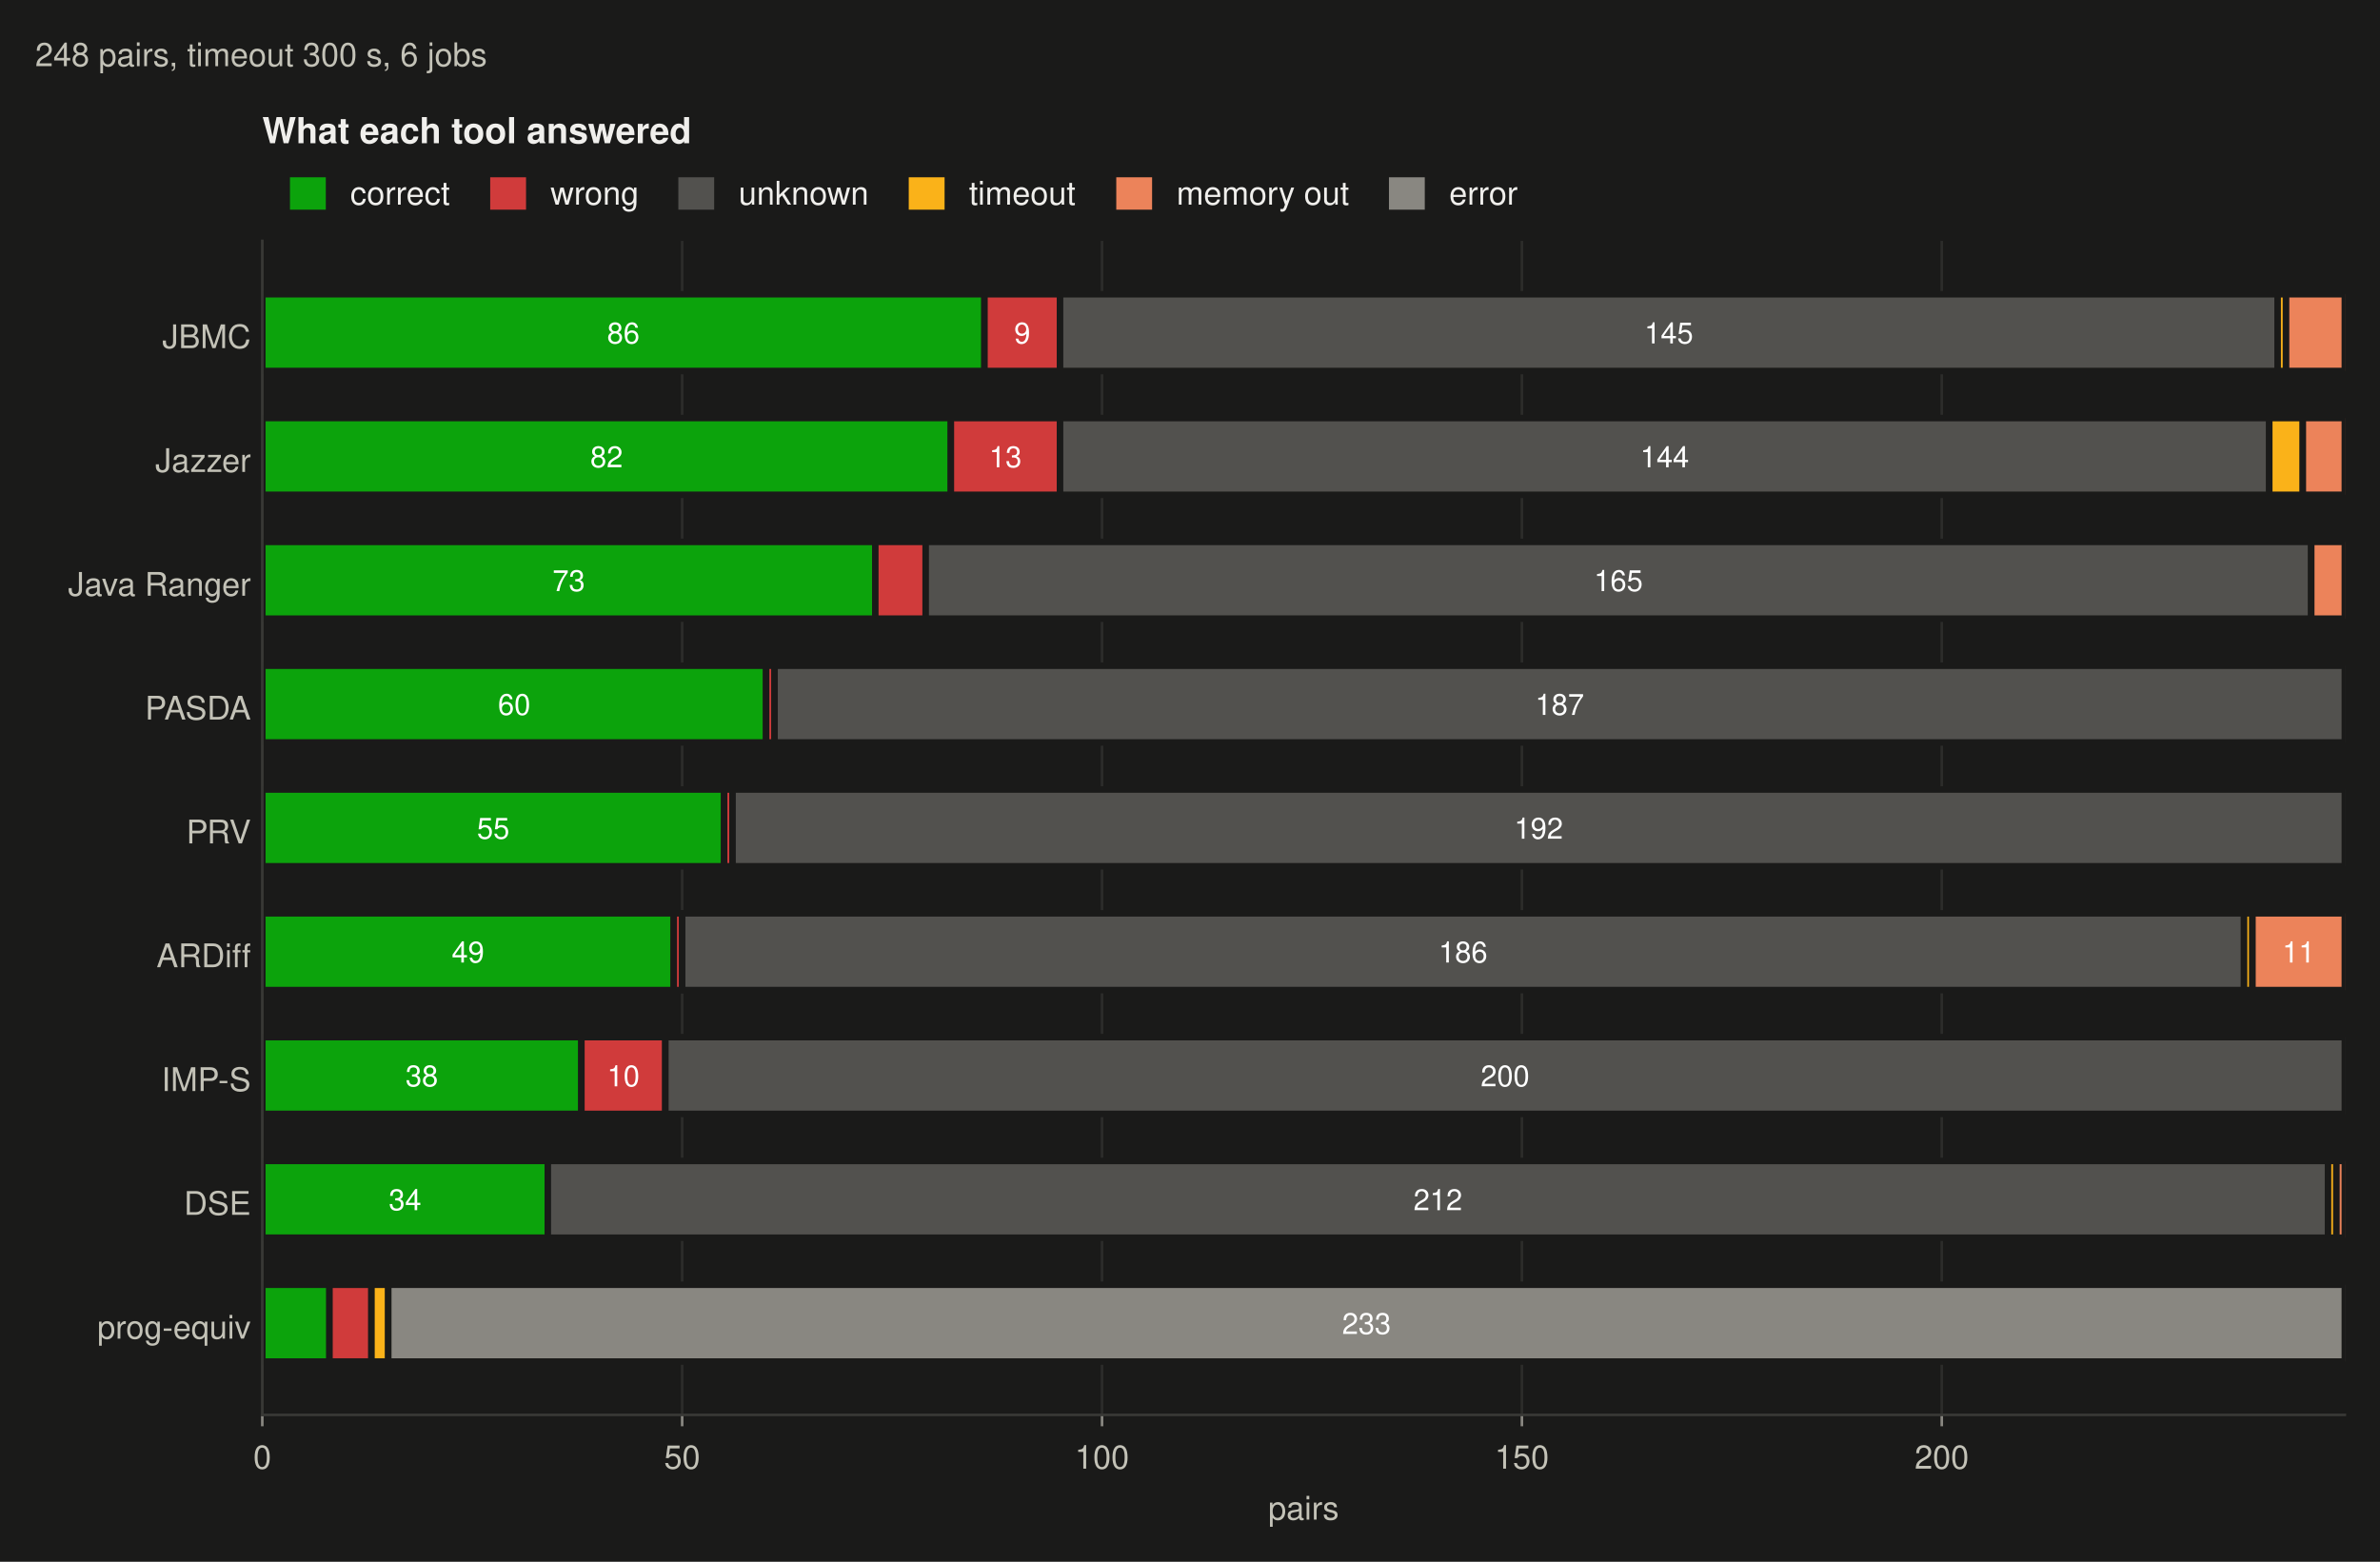
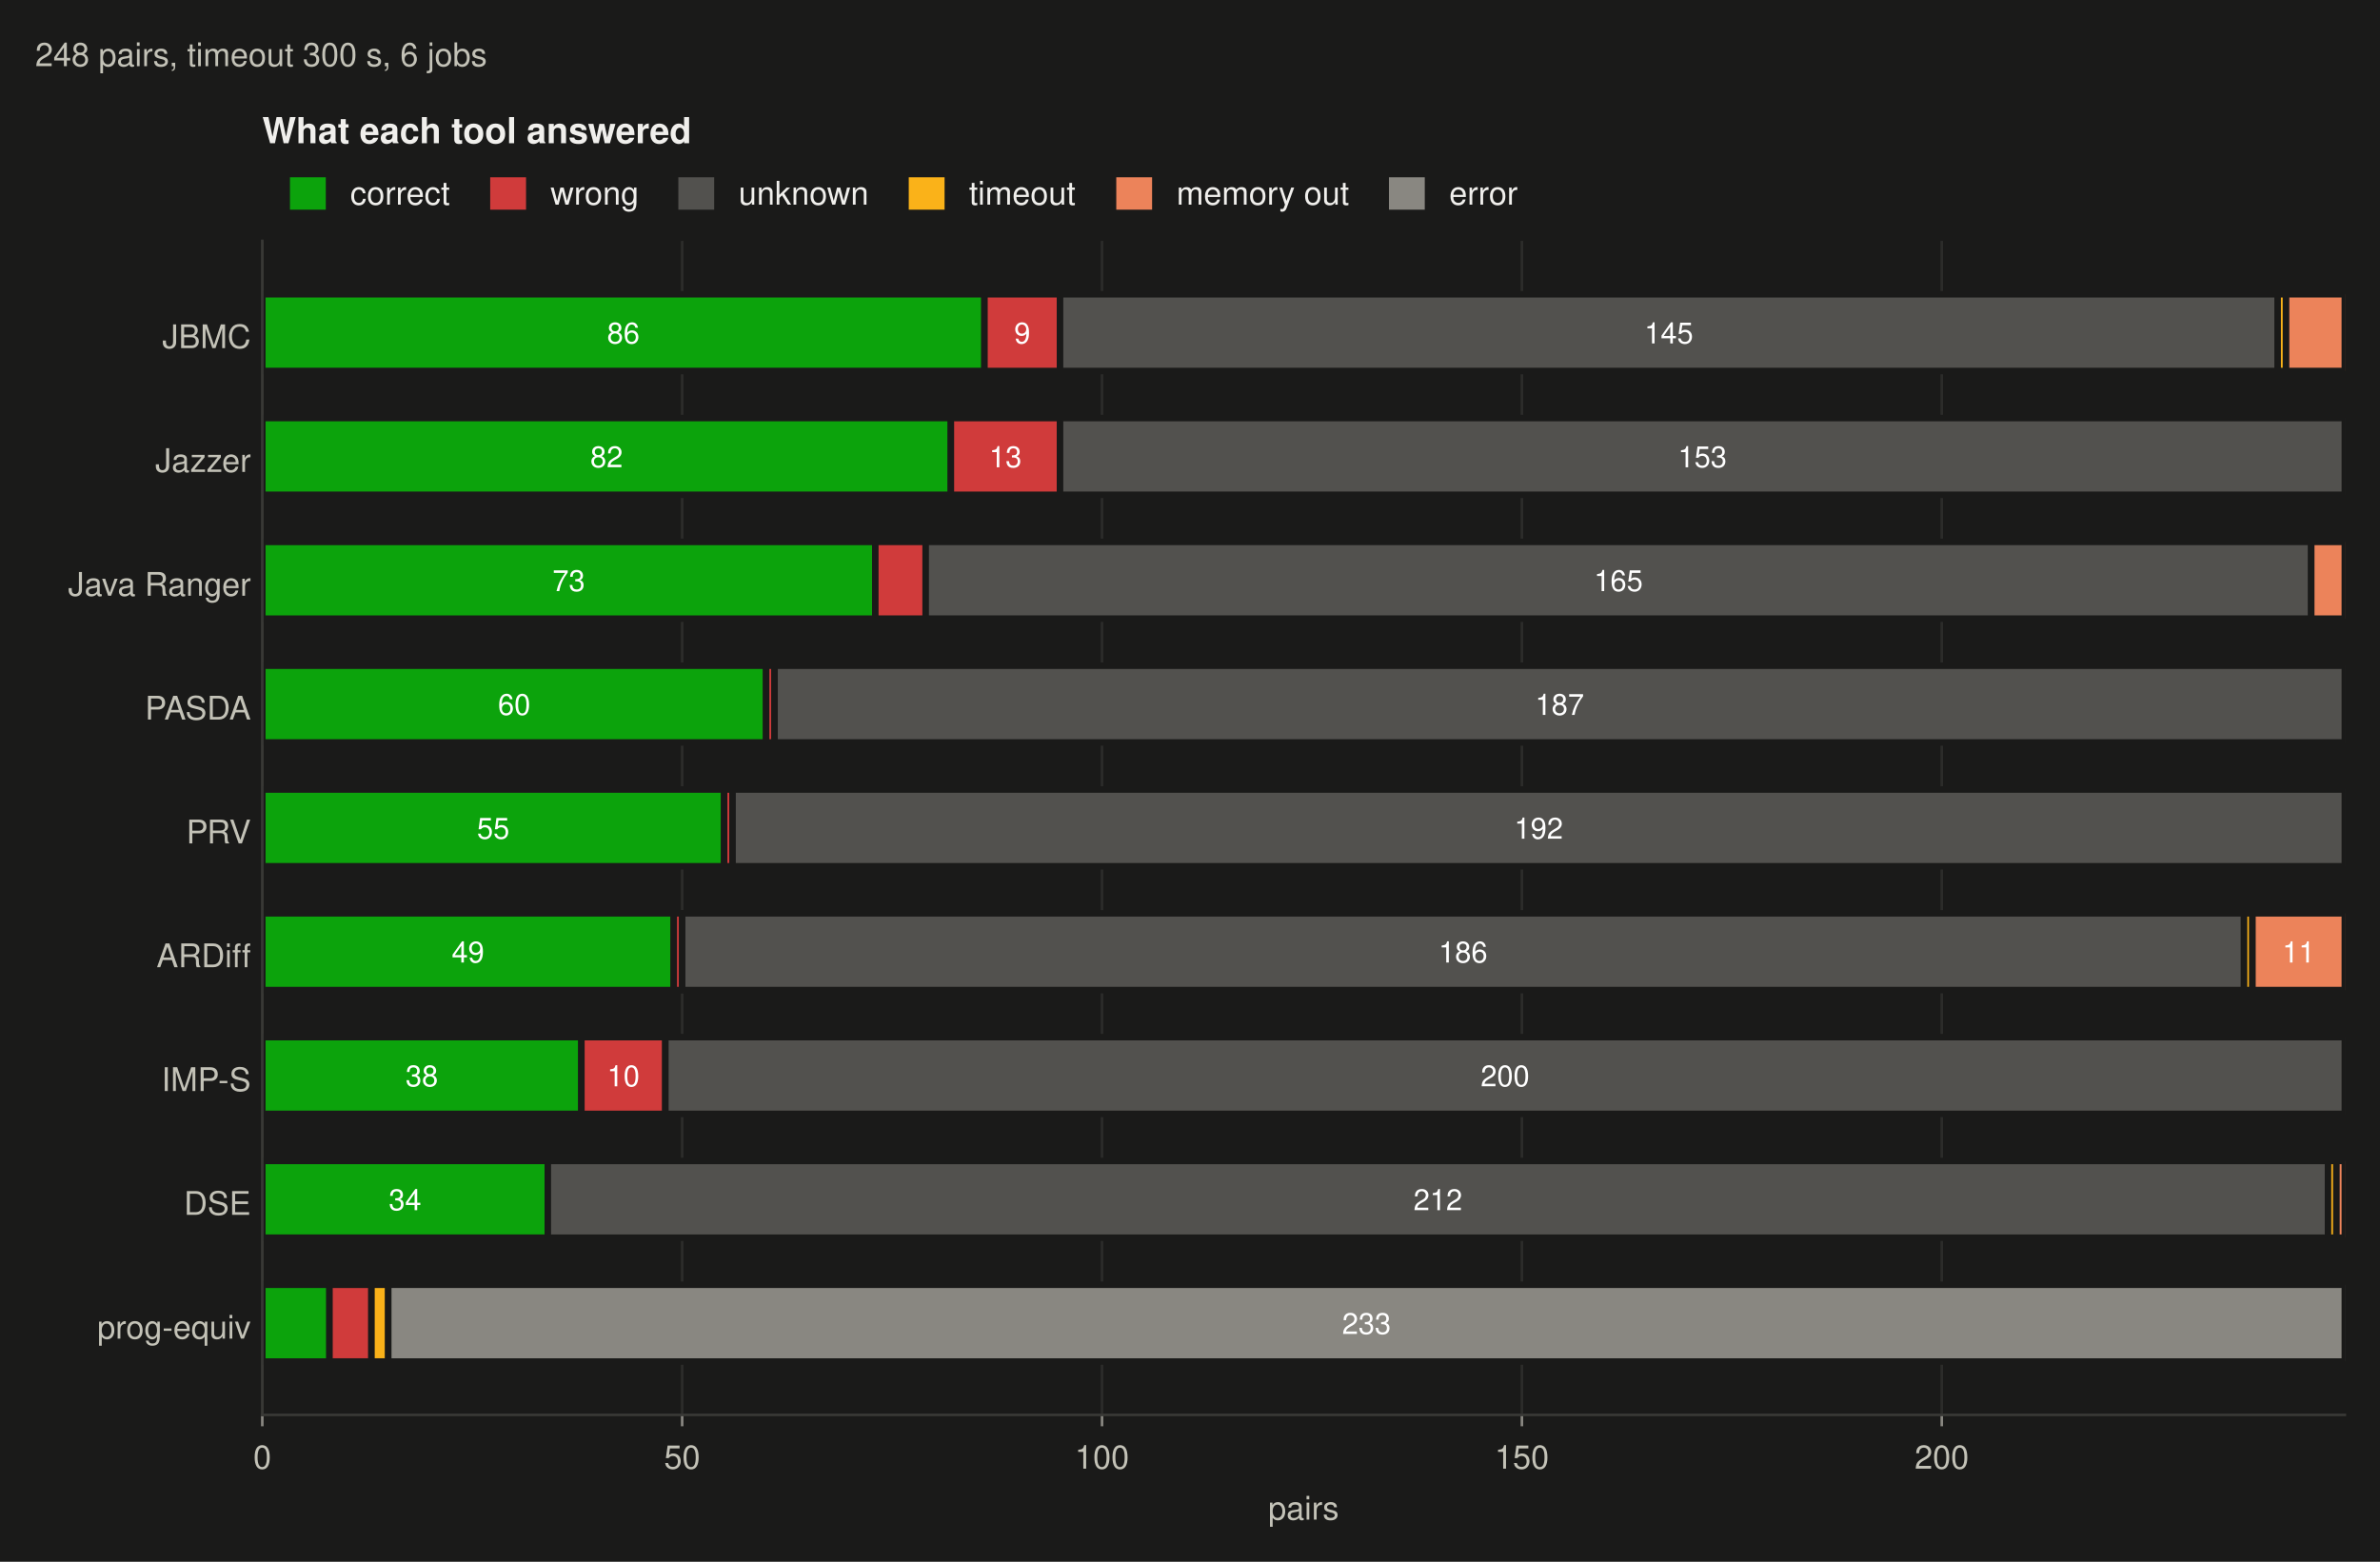
<svg xmlns="http://www.w3.org/2000/svg" xmlns:xlink="http://www.w3.org/1999/xlink" width="730.8pt" height="479.62pt" viewBox="0 0 730.8 479.62" version="1.1">
  <defs>
    <style type="text/css">*{stroke-linejoin: round; stroke-linecap: butt}</style>
  </defs>
  <g id="figure_1">
    <g id="patch_1">
      <path d="M 0 479.62  L 730.8 479.62  L 730.8 0  L 0 0  z " style="fill: #1a1a19" />
    </g>
    <g id="axes_1">
      <g id="patch_2">
        <path d="M 80.54 434.52  L 720 434.52  L 720 73.975  L 80.54 73.975  z " style="fill: #1a1a19" />
      </g>
      <g id="matplotlib.axis_1">
        <g id="xtick_1">
          <g id="line2d_1">
-             <path d="M 80.54 434.52  L 80.54 73.975  " clip-path="url(#p44253f97a8)" style="fill: none; stroke: #2c2c2a; stroke-width: 0.8; stroke-linecap: square" />
+             <path d="M 80.54 434.52  L 80.54 73.975  " clip-path="url(#p228599ec32)" style="fill: none; stroke: #2c2c2a; stroke-width: 0.8; stroke-linecap: square" />
          </g>
          <g id="line2d_2">
            <defs>
-               <path id="m4232ae9220" d="M 0 0  L 0 3.5  " style="stroke: #898781; stroke-width: 0.8" />
+               <path id="m222c04e8e9" d="M 0 0  L 0 3.5  " style="stroke: #898781; stroke-width: 0.8" />
            </defs>
            <g>
-               <use xlink:href="#m4232ae9220" x="80.54" y="434.52" style="fill: #898781; stroke: #898781; stroke-width: 0.8" />
+               <use xlink:href="#m222c04e8e9" x="80.54" y="434.52" style="fill: #898781; stroke: #898781; stroke-width: 0.8" />
            </g>
          </g>
          <g id="text_1">
            <text style="font-size: 10px; font-family: 'Helvetica Neue', 'Helvetica', 'Arial', 'DejaVu Sans'; text-anchor: middle; fill: #c3c2b7" x="80.54" y="451.04" transform="rotate(-0 80.54 451.04)">0</text>
          </g>
        </g>
        <g id="xtick_2">
          <g id="line2d_3">
-             <path d="M 209.463 434.52  L 209.463 73.975  " clip-path="url(#p44253f97a8)" style="fill: none; stroke: #2c2c2a; stroke-width: 0.8; stroke-linecap: square" />
+             <path d="M 209.463 434.52  L 209.463 73.975  " clip-path="url(#p228599ec32)" style="fill: none; stroke: #2c2c2a; stroke-width: 0.8; stroke-linecap: square" />
          </g>
          <g id="line2d_4">
            <g>
-               <use xlink:href="#m4232ae9220" x="209.463" y="434.52" style="fill: #898781; stroke: #898781; stroke-width: 0.8" />
+               <use xlink:href="#m222c04e8e9" x="209.463" y="434.52" style="fill: #898781; stroke: #898781; stroke-width: 0.8" />
            </g>
          </g>
          <g id="text_2">
            <text style="font-size: 10px; font-family: 'Helvetica Neue', 'Helvetica', 'Arial', 'DejaVu Sans'; text-anchor: middle; fill: #c3c2b7" x="209.463" y="451.04" transform="rotate(-0 209.4634 451.04)">50</text>
          </g>
        </g>
        <g id="xtick_3">
          <g id="line2d_5">
-             <path d="M 338.387 434.52  L 338.387 73.975  " clip-path="url(#p44253f97a8)" style="fill: none; stroke: #2c2c2a; stroke-width: 0.8; stroke-linecap: square" />
+             <path d="M 338.387 434.52  L 338.387 73.975  " clip-path="url(#p228599ec32)" style="fill: none; stroke: #2c2c2a; stroke-width: 0.8; stroke-linecap: square" />
          </g>
          <g id="line2d_6">
            <g>
-               <use xlink:href="#m4232ae9220" x="338.387" y="434.52" style="fill: #898781; stroke: #898781; stroke-width: 0.8" />
+               <use xlink:href="#m222c04e8e9" x="338.387" y="434.52" style="fill: #898781; stroke: #898781; stroke-width: 0.8" />
            </g>
          </g>
          <g id="text_3">
            <text style="font-size: 10px; font-family: 'Helvetica Neue', 'Helvetica', 'Arial', 'DejaVu Sans'; text-anchor: middle; fill: #c3c2b7" x="338.387" y="451.04" transform="rotate(-0 338.3868 451.04)">100</text>
          </g>
        </g>
        <g id="xtick_4">
          <g id="line2d_7">
-             <path d="M 467.31 434.52  L 467.31 73.975  " clip-path="url(#p44253f97a8)" style="fill: none; stroke: #2c2c2a; stroke-width: 0.8; stroke-linecap: square" />
+             <path d="M 467.31 434.52  L 467.31 73.975  " clip-path="url(#p228599ec32)" style="fill: none; stroke: #2c2c2a; stroke-width: 0.8; stroke-linecap: square" />
          </g>
          <g id="line2d_8">
            <g>
-               <use xlink:href="#m4232ae9220" x="467.31" y="434.52" style="fill: #898781; stroke: #898781; stroke-width: 0.8" />
+               <use xlink:href="#m222c04e8e9" x="467.31" y="434.52" style="fill: #898781; stroke: #898781; stroke-width: 0.8" />
            </g>
          </g>
          <g id="text_4">
            <text style="font-size: 10px; font-family: 'Helvetica Neue', 'Helvetica', 'Arial', 'DejaVu Sans'; text-anchor: middle; fill: #c3c2b7" x="467.31" y="451.04" transform="rotate(-0 467.3102 451.04)">150</text>
          </g>
        </g>
        <g id="xtick_5">
          <g id="line2d_9">
-             <path d="M 596.234 434.52  L 596.234 73.975  " clip-path="url(#p44253f97a8)" style="fill: none; stroke: #2c2c2a; stroke-width: 0.8; stroke-linecap: square" />
+             <path d="M 596.234 434.52  L 596.234 73.975  " clip-path="url(#p228599ec32)" style="fill: none; stroke: #2c2c2a; stroke-width: 0.8; stroke-linecap: square" />
          </g>
          <g id="line2d_10">
            <g>
-               <use xlink:href="#m4232ae9220" x="596.234" y="434.52" style="fill: #898781; stroke: #898781; stroke-width: 0.8" />
+               <use xlink:href="#m222c04e8e9" x="596.234" y="434.52" style="fill: #898781; stroke: #898781; stroke-width: 0.8" />
            </g>
          </g>
          <g id="text_5">
            <text style="font-size: 10px; font-family: 'Helvetica Neue', 'Helvetica', 'Arial', 'DejaVu Sans'; text-anchor: middle; fill: #c3c2b7" x="596.234" y="451.04" transform="rotate(-0 596.2335 451.04)">200</text>
          </g>
        </g>
        <g id="text_6">
          <text style="font-size: 10px; font-family: 'Helvetica Neue', 'Helvetica', 'Arial', 'DejaVu Sans'; text-anchor: middle; fill: #c3c2b7" x="400.27" y="466.69" transform="rotate(-0 400.27 466.69)">pairs</text>
        </g>
      </g>
      <g id="matplotlib.axis_2">
        <g id="ytick_1">
          <g id="line2d_11" />
          <g id="text_7">
            <text style="font-size: 10px; font-family: 'Helvetica Neue', 'Helvetica', 'Arial', 'DejaVu Sans'; text-anchor: end; fill: #c3c2b7" x="77.04" y="411.104" transform="rotate(-0 77.04 411.1041)">prog-equiv</text>
          </g>
        </g>
        <g id="ytick_2">
          <g id="line2d_12" />
          <g id="text_8">
            <text style="font-size: 10px; font-family: 'Helvetica Neue', 'Helvetica', 'Arial', 'DejaVu Sans'; text-anchor: end; fill: #c3c2b7" x="77.04" y="373.08" transform="rotate(-0 77.04 373.08)">DSE</text>
          </g>
        </g>
        <g id="ytick_3">
          <g id="line2d_13" />
          <g id="text_9">
            <text style="font-size: 10px; font-family: 'Helvetica Neue', 'Helvetica', 'Arial', 'DejaVu Sans'; text-anchor: end; fill: #c3c2b7" x="77.04" y="335.056" transform="rotate(-0 77.04 335.0558)">IMP-S</text>
          </g>
        </g>
        <g id="ytick_4">
          <g id="line2d_14" />
          <g id="text_10">
            <text style="font-size: 10px; font-family: 'Helvetica Neue', 'Helvetica', 'Arial', 'DejaVu Sans'; text-anchor: end; fill: #c3c2b7" x="77.04" y="297.032" transform="rotate(-0 77.04 297.0317)">ARDiff</text>
          </g>
        </g>
        <g id="ytick_5">
          <g id="line2d_15" />
          <g id="text_11">
            <text style="font-size: 10px; font-family: 'Helvetica Neue', 'Helvetica', 'Arial', 'DejaVu Sans'; text-anchor: end; fill: #c3c2b7" x="77.04" y="259.007" transform="rotate(-0 77.04 259.0075)">PRV</text>
          </g>
        </g>
        <g id="ytick_6">
          <g id="line2d_16" />
          <g id="text_12">
            <text style="font-size: 10px; font-family: 'Helvetica Neue', 'Helvetica', 'Arial', 'DejaVu Sans'; text-anchor: end; fill: #c3c2b7" x="77.04" y="220.983" transform="rotate(-0 77.04 220.9833)">PASDA</text>
          </g>
        </g>
        <g id="ytick_7">
          <g id="line2d_17" />
          <g id="text_13">
            <text style="font-size: 10px; font-family: 'Helvetica Neue', 'Helvetica', 'Arial', 'DejaVu Sans'; text-anchor: end; fill: #c3c2b7" x="77.04" y="182.959" transform="rotate(-0 77.04 182.9592)">Java Ranger</text>
          </g>
        </g>
        <g id="ytick_8">
          <g id="line2d_18" />
          <g id="text_14">
            <text style="font-size: 10px; font-family: 'Helvetica Neue', 'Helvetica', 'Arial', 'DejaVu Sans'; text-anchor: end; fill: #c3c2b7" x="77.04" y="144.935" transform="rotate(-0 77.04 144.935)">Jazzer</text>
          </g>
        </g>
        <g id="ytick_9">
          <g id="line2d_19" />
          <g id="text_15">
            <text style="font-size: 10px; font-family: 'Helvetica Neue', 'Helvetica', 'Arial', 'DejaVu Sans'; text-anchor: end; fill: #c3c2b7" x="77.04" y="106.911" transform="rotate(-0 77.04 106.9109)">JBMC</text>
          </g>
        </g>
      </g>
      <g id="patch_3">
-         <path d="M 80.54 418.132  L 101.168 418.132  L 101.168 394.557  L 80.54 394.557  z " clip-path="url(#p44253f97a8)" style="fill: #0ca30c; stroke: #1a1a19; stroke-width: 2; stroke-linejoin: miter" />
+         <path d="M 80.54 418.132  L 101.168 418.132  L 101.168 394.557  L 80.54 394.557  z " clip-path="url(#p228599ec32)" style="fill: #0ca30c; stroke: #1a1a19; stroke-width: 2; stroke-linejoin: miter" />
      </g>
      <g id="patch_4">
-         <path d="M 101.168 418.132  L 114.06 418.132  L 114.06 394.557  L 101.168 394.557  z " clip-path="url(#p44253f97a8)" style="fill: #d03b3b; stroke: #1a1a19; stroke-width: 2; stroke-linejoin: miter" />
+         <path d="M 101.168 418.132  L 114.06 418.132  L 114.06 394.557  L 101.168 394.557  z " clip-path="url(#p228599ec32)" style="fill: #d03b3b; stroke: #1a1a19; stroke-width: 2; stroke-linejoin: miter" />
      </g>
      <g id="patch_5">
-         <path d="M 114.06 418.132  L 119.217 418.132  L 119.217 394.557  L 114.06 394.557  z " clip-path="url(#p44253f97a8)" style="fill: #fab219; stroke: #1a1a19; stroke-width: 2; stroke-linejoin: miter" />
+         <path d="M 114.06 418.132  L 119.217 418.132  L 119.217 394.557  L 114.06 394.557  z " clip-path="url(#p228599ec32)" style="fill: #fab219; stroke: #1a1a19; stroke-width: 2; stroke-linejoin: miter" />
      </g>
      <g id="patch_6">
-         <path d="M 119.217 418.132  L 720 418.132  L 720 394.557  L 119.217 394.557  z " clip-path="url(#p44253f97a8)" style="fill: #898781; stroke: #1a1a19; stroke-width: 2; stroke-linejoin: miter" />
+         <path d="M 119.217 418.132  L 720 418.132  L 720 394.557  L 119.217 394.557  z " clip-path="url(#p228599ec32)" style="fill: #898781; stroke: #1a1a19; stroke-width: 2; stroke-linejoin: miter" />
      </g>
      <g id="patch_7">
-         <path d="M 80.54 380.107  L 168.208 380.107  L 168.208 356.532  L 80.54 356.532  z " clip-path="url(#p44253f97a8)" style="fill: #0ca30c; stroke: #1a1a19; stroke-width: 2; stroke-linejoin: miter" />
+         <path d="M 80.54 380.107  L 168.208 380.107  L 168.208 356.532  L 80.54 356.532  z " clip-path="url(#p228599ec32)" style="fill: #0ca30c; stroke: #1a1a19; stroke-width: 2; stroke-linejoin: miter" />
      </g>
      <g id="patch_8">
-         <path d="M 168.208 380.107  L 714.843 380.107  L 714.843 356.532  L 168.208 356.532  z " clip-path="url(#p44253f97a8)" style="fill: #52514e; stroke: #1a1a19; stroke-width: 2; stroke-linejoin: miter" />
+         <path d="M 168.208 380.107  L 714.843 380.107  L 714.843 356.532  L 168.208 356.532  z " clip-path="url(#p228599ec32)" style="fill: #52514e; stroke: #1a1a19; stroke-width: 2; stroke-linejoin: miter" />
      </g>
      <g id="patch_9">
-         <path d="M 714.843 380.107  L 717.422 380.107  L 717.422 356.532  L 714.843 356.532  z " clip-path="url(#p44253f97a8)" style="fill: #fab219; stroke: #1a1a19; stroke-width: 2; stroke-linejoin: miter" />
+         <path d="M 714.843 380.107  L 717.422 380.107  L 717.422 356.532  L 714.843 356.532  z " clip-path="url(#p228599ec32)" style="fill: #fab219; stroke: #1a1a19; stroke-width: 2; stroke-linejoin: miter" />
      </g>
      <g id="patch_10">
-         <path d="M 717.422 380.107  L 720 380.107  L 720 356.532  L 717.422 356.532  z " clip-path="url(#p44253f97a8)" style="fill: #ec835a; stroke: #1a1a19; stroke-width: 2; stroke-linejoin: miter" />
+         <path d="M 717.422 380.107  L 720 380.107  L 720 356.532  L 717.422 356.532  z " clip-path="url(#p228599ec32)" style="fill: #ec835a; stroke: #1a1a19; stroke-width: 2; stroke-linejoin: miter" />
      </g>
      <g id="patch_11">
-         <path d="M 80.54 342.083  L 178.522 342.083  L 178.522 318.508  L 80.54 318.508  z " clip-path="url(#p44253f97a8)" style="fill: #0ca30c; stroke: #1a1a19; stroke-width: 2; stroke-linejoin: miter" />
+         <path d="M 80.54 342.083  L 178.522 342.083  L 178.522 318.508  L 80.54 318.508  z " clip-path="url(#p228599ec32)" style="fill: #0ca30c; stroke: #1a1a19; stroke-width: 2; stroke-linejoin: miter" />
      </g>
      <g id="patch_12">
-         <path d="M 178.522 342.083  L 204.306 342.083  L 204.306 318.508  L 178.522 318.508  z " clip-path="url(#p44253f97a8)" style="fill: #d03b3b; stroke: #1a1a19; stroke-width: 2; stroke-linejoin: miter" />
+         <path d="M 178.522 342.083  L 204.306 342.083  L 204.306 318.508  L 178.522 318.508  z " clip-path="url(#p228599ec32)" style="fill: #d03b3b; stroke: #1a1a19; stroke-width: 2; stroke-linejoin: miter" />
      </g>
      <g id="patch_13">
-         <path d="M 204.306 342.083  L 720 342.083  L 720 318.508  L 204.306 318.508  z " clip-path="url(#p44253f97a8)" style="fill: #52514e; stroke: #1a1a19; stroke-width: 2; stroke-linejoin: miter" />
+         <path d="M 204.306 342.083  L 720 342.083  L 720 318.508  L 204.306 318.508  z " clip-path="url(#p228599ec32)" style="fill: #52514e; stroke: #1a1a19; stroke-width: 2; stroke-linejoin: miter" />
      </g>
      <g id="patch_14">
-         <path d="M 80.54 304.059  L 206.885 304.059  L 206.885 280.484  L 80.54 280.484  z " clip-path="url(#p44253f97a8)" style="fill: #0ca30c; stroke: #1a1a19; stroke-width: 2; stroke-linejoin: miter" />
+         <path d="M 80.54 304.059  L 206.885 304.059  L 206.885 280.484  L 80.54 280.484  z " clip-path="url(#p228599ec32)" style="fill: #0ca30c; stroke: #1a1a19; stroke-width: 2; stroke-linejoin: miter" />
      </g>
      <g id="patch_15">
-         <path d="M 206.885 304.059  L 209.463 304.059  L 209.463 280.484  L 206.885 280.484  z " clip-path="url(#p44253f97a8)" style="fill: #d03b3b; stroke: #1a1a19; stroke-width: 2; stroke-linejoin: miter" />
+         <path d="M 206.885 304.059  L 209.463 304.059  L 209.463 280.484  L 206.885 280.484  z " clip-path="url(#p228599ec32)" style="fill: #d03b3b; stroke: #1a1a19; stroke-width: 2; stroke-linejoin: miter" />
      </g>
      <g id="patch_16">
-         <path d="M 209.463 304.059  L 689.058 304.059  L 689.058 280.484  L 209.463 280.484  z " clip-path="url(#p44253f97a8)" style="fill: #52514e; stroke: #1a1a19; stroke-width: 2; stroke-linejoin: miter" />
+         <path d="M 209.463 304.059  L 689.058 304.059  L 689.058 280.484  L 209.463 280.484  z " clip-path="url(#p228599ec32)" style="fill: #52514e; stroke: #1a1a19; stroke-width: 2; stroke-linejoin: miter" />
      </g>
      <g id="patch_17">
-         <path d="M 689.058 304.059  L 691.637 304.059  L 691.637 280.484  L 689.058 280.484  z " clip-path="url(#p44253f97a8)" style="fill: #fab219; stroke: #1a1a19; stroke-width: 2; stroke-linejoin: miter" />
+         <path d="M 689.058 304.059  L 691.637 304.059  L 691.637 280.484  L 689.058 280.484  z " clip-path="url(#p228599ec32)" style="fill: #fab219; stroke: #1a1a19; stroke-width: 2; stroke-linejoin: miter" />
      </g>
      <g id="patch_18">
-         <path d="M 691.637 304.059  L 720 304.059  L 720 280.484  L 691.637 280.484  z " clip-path="url(#p44253f97a8)" style="fill: #ec835a; stroke: #1a1a19; stroke-width: 2; stroke-linejoin: miter" />
+         <path d="M 691.637 304.059  L 720 304.059  L 720 280.484  L 691.637 280.484  z " clip-path="url(#p228599ec32)" style="fill: #ec835a; stroke: #1a1a19; stroke-width: 2; stroke-linejoin: miter" />
      </g>
      <g id="patch_19">
-         <path d="M 80.54 266.035  L 222.356 266.035  L 222.356 242.46  L 80.54 242.46  z " clip-path="url(#p44253f97a8)" style="fill: #0ca30c; stroke: #1a1a19; stroke-width: 2; stroke-linejoin: miter" />
+         <path d="M 80.54 266.035  L 222.356 266.035  L 222.356 242.46  L 80.54 242.46  z " clip-path="url(#p228599ec32)" style="fill: #0ca30c; stroke: #1a1a19; stroke-width: 2; stroke-linejoin: miter" />
      </g>
      <g id="patch_20">
-         <path d="M 222.356 266.035  L 224.934 266.035  L 224.934 242.46  L 222.356 242.46  z " clip-path="url(#p44253f97a8)" style="fill: #d03b3b; stroke: #1a1a19; stroke-width: 2; stroke-linejoin: miter" />
+         <path d="M 222.356 266.035  L 224.934 266.035  L 224.934 242.46  L 222.356 242.46  z " clip-path="url(#p228599ec32)" style="fill: #d03b3b; stroke: #1a1a19; stroke-width: 2; stroke-linejoin: miter" />
      </g>
      <g id="patch_21">
-         <path d="M 224.934 266.035  L 720 266.035  L 720 242.46  L 224.934 242.46  z " clip-path="url(#p44253f97a8)" style="fill: #52514e; stroke: #1a1a19; stroke-width: 2; stroke-linejoin: miter" />
+         <path d="M 224.934 266.035  L 720 266.035  L 720 242.46  L 224.934 242.46  z " clip-path="url(#p228599ec32)" style="fill: #52514e; stroke: #1a1a19; stroke-width: 2; stroke-linejoin: miter" />
      </g>
      <g id="patch_22">
-         <path d="M 80.54 228.011  L 235.248 228.011  L 235.248 204.436  L 80.54 204.436  z " clip-path="url(#p44253f97a8)" style="fill: #0ca30c; stroke: #1a1a19; stroke-width: 2; stroke-linejoin: miter" />
+         <path d="M 80.54 228.011  L 235.248 228.011  L 235.248 204.436  L 80.54 204.436  z " clip-path="url(#p228599ec32)" style="fill: #0ca30c; stroke: #1a1a19; stroke-width: 2; stroke-linejoin: miter" />
      </g>
      <g id="patch_23">
-         <path d="M 235.248 228.011  L 237.827 228.011  L 237.827 204.436  L 235.248 204.436  z " clip-path="url(#p44253f97a8)" style="fill: #d03b3b; stroke: #1a1a19; stroke-width: 2; stroke-linejoin: miter" />
+         <path d="M 235.248 228.011  L 237.827 228.011  L 237.827 204.436  L 235.248 204.436  z " clip-path="url(#p228599ec32)" style="fill: #d03b3b; stroke: #1a1a19; stroke-width: 2; stroke-linejoin: miter" />
      </g>
      <g id="patch_24">
-         <path d="M 237.827 228.011  L 720 228.011  L 720 204.436  L 237.827 204.436  z " clip-path="url(#p44253f97a8)" style="fill: #52514e; stroke: #1a1a19; stroke-width: 2; stroke-linejoin: miter" />
+         <path d="M 237.827 228.011  L 720 228.011  L 720 204.436  L 237.827 204.436  z " clip-path="url(#p228599ec32)" style="fill: #52514e; stroke: #1a1a19; stroke-width: 2; stroke-linejoin: miter" />
      </g>
      <g id="patch_25">
-         <path d="M 80.54 189.987  L 268.768 189.987  L 268.768 166.412  L 80.54 166.412  z " clip-path="url(#p44253f97a8)" style="fill: #0ca30c; stroke: #1a1a19; stroke-width: 2; stroke-linejoin: miter" />
+         <path d="M 80.54 189.987  L 268.768 189.987  L 268.768 166.412  L 80.54 166.412  z " clip-path="url(#p228599ec32)" style="fill: #0ca30c; stroke: #1a1a19; stroke-width: 2; stroke-linejoin: miter" />
      </g>
      <g id="patch_26">
-         <path d="M 268.768 189.987  L 284.239 189.987  L 284.239 166.412  L 268.768 166.412  z " clip-path="url(#p44253f97a8)" style="fill: #d03b3b; stroke: #1a1a19; stroke-width: 2; stroke-linejoin: miter" />
+         <path d="M 268.768 189.987  L 284.239 189.987  L 284.239 166.412  L 268.768 166.412  z " clip-path="url(#p228599ec32)" style="fill: #d03b3b; stroke: #1a1a19; stroke-width: 2; stroke-linejoin: miter" />
      </g>
      <g id="patch_27">
-         <path d="M 284.239 189.987  L 709.686 189.987  L 709.686 166.412  L 284.239 166.412  z " clip-path="url(#p44253f97a8)" style="fill: #52514e; stroke: #1a1a19; stroke-width: 2; stroke-linejoin: miter" />
+         <path d="M 284.239 189.987  L 709.686 189.987  L 709.686 166.412  L 284.239 166.412  z " clip-path="url(#p228599ec32)" style="fill: #52514e; stroke: #1a1a19; stroke-width: 2; stroke-linejoin: miter" />
      </g>
      <g id="patch_28">
-         <path d="M 709.686 189.987  L 720 189.987  L 720 166.412  L 709.686 166.412  z " clip-path="url(#p44253f97a8)" style="fill: #ec835a; stroke: #1a1a19; stroke-width: 2; stroke-linejoin: miter" />
+         <path d="M 709.686 189.987  L 720 189.987  L 720 166.412  L 709.686 166.412  z " clip-path="url(#p228599ec32)" style="fill: #ec835a; stroke: #1a1a19; stroke-width: 2; stroke-linejoin: miter" />
      </g>
      <g id="patch_29">
-         <path d="M 80.54 151.963  L 291.974 151.963  L 291.974 128.388  L 80.54 128.388  z " clip-path="url(#p44253f97a8)" style="fill: #0ca30c; stroke: #1a1a19; stroke-width: 2; stroke-linejoin: miter" />
+         <path d="M 80.54 151.963  L 291.974 151.963  L 291.974 128.388  L 80.54 128.388  z " clip-path="url(#p228599ec32)" style="fill: #0ca30c; stroke: #1a1a19; stroke-width: 2; stroke-linejoin: miter" />
      </g>
      <g id="patch_30">
-         <path d="M 291.974 151.963  L 325.494 151.963  L 325.494 128.388  L 291.974 128.388  z " clip-path="url(#p44253f97a8)" style="fill: #d03b3b; stroke: #1a1a19; stroke-width: 2; stroke-linejoin: miter" />
+         <path d="M 291.974 151.963  L 325.494 151.963  L 325.494 128.388  L 291.974 128.388  z " clip-path="url(#p228599ec32)" style="fill: #d03b3b; stroke: #1a1a19; stroke-width: 2; stroke-linejoin: miter" />
      </g>
      <g id="patch_31">
-         <path d="M 325.494 151.963  L 696.794 151.963  L 696.794 128.388  L 325.494 128.388  z " clip-path="url(#p44253f97a8)" style="fill: #52514e; stroke: #1a1a19; stroke-width: 2; stroke-linejoin: miter" />
+         <path d="M 325.494 151.963  L 720 151.963  L 720 128.388  L 325.494 128.388  z " clip-path="url(#p228599ec32)" style="fill: #52514e; stroke: #1a1a19; stroke-width: 2; stroke-linejoin: miter" />
      </g>
      <g id="patch_32">
-         <path d="M 696.794 151.963  L 707.108 151.963  L 707.108 128.388  L 696.794 128.388  z " clip-path="url(#p44253f97a8)" style="fill: #fab219; stroke: #1a1a19; stroke-width: 2; stroke-linejoin: miter" />
+         <path d="M 80.54 113.938  L 302.288 113.938  L 302.288 90.363  L 80.54 90.363  z " clip-path="url(#p228599ec32)" style="fill: #0ca30c; stroke: #1a1a19; stroke-width: 2; stroke-linejoin: miter" />
      </g>
      <g id="patch_33">
-         <path d="M 707.108 151.963  L 720 151.963  L 720 128.388  L 707.108 128.388  z " clip-path="url(#p44253f97a8)" style="fill: #ec835a; stroke: #1a1a19; stroke-width: 2; stroke-linejoin: miter" />
+         <path d="M 302.288 113.938  L 325.494 113.938  L 325.494 90.363  L 302.288 90.363  z " clip-path="url(#p228599ec32)" style="fill: #d03b3b; stroke: #1a1a19; stroke-width: 2; stroke-linejoin: miter" />
      </g>
      <g id="patch_34">
-         <path d="M 80.54 113.938  L 302.288 113.938  L 302.288 90.363  L 80.54 90.363  z " clip-path="url(#p44253f97a8)" style="fill: #0ca30c; stroke: #1a1a19; stroke-width: 2; stroke-linejoin: miter" />
+         <path d="M 325.494 113.938  L 699.372 113.938  L 699.372 90.363  L 325.494 90.363  z " clip-path="url(#p228599ec32)" style="fill: #52514e; stroke: #1a1a19; stroke-width: 2; stroke-linejoin: miter" />
      </g>
      <g id="patch_35">
-         <path d="M 302.288 113.938  L 325.494 113.938  L 325.494 90.363  L 302.288 90.363  z " clip-path="url(#p44253f97a8)" style="fill: #d03b3b; stroke: #1a1a19; stroke-width: 2; stroke-linejoin: miter" />
+         <path d="M 699.372 113.938  L 701.951 113.938  L 701.951 90.363  L 699.372 90.363  z " clip-path="url(#p228599ec32)" style="fill: #fab219; stroke: #1a1a19; stroke-width: 2; stroke-linejoin: miter" />
      </g>
      <g id="patch_36">
-         <path d="M 325.494 113.938  L 699.372 113.938  L 699.372 90.363  L 325.494 90.363  z " clip-path="url(#p44253f97a8)" style="fill: #52514e; stroke: #1a1a19; stroke-width: 2; stroke-linejoin: miter" />
+         <path d="M 701.951 113.938  L 720 113.938  L 720 90.363  L 701.951 90.363  z " clip-path="url(#p228599ec32)" style="fill: #ec835a; stroke: #1a1a19; stroke-width: 2; stroke-linejoin: miter" />
      </g>
      <g id="patch_37">
-         <path d="M 699.372 113.938  L 701.951 113.938  L 701.951 90.363  L 699.372 90.363  z " clip-path="url(#p44253f97a8)" style="fill: #fab219; stroke: #1a1a19; stroke-width: 2; stroke-linejoin: miter" />
+         <path d="M 80.54 434.52  L 80.54 73.975  " style="fill: none; stroke: #383835; stroke-width: 0.8; stroke-linejoin: miter; stroke-linecap: square" />
      </g>
      <g id="patch_38">
-         <path d="M 701.951 113.938  L 720 113.938  L 720 90.363  L 701.951 90.363  z " clip-path="url(#p44253f97a8)" style="fill: #ec835a; stroke: #1a1a19; stroke-width: 2; stroke-linejoin: miter" />
-       </g>
-       <g id="patch_39">
-         <path d="M 80.54 434.52  L 80.54 73.975  " style="fill: none; stroke: #383835; stroke-width: 0.8; stroke-linejoin: miter; stroke-linecap: square" />
-       </g>
-       <g id="patch_40">
        <path d="M 80.54 434.52  L 720 434.52  " style="fill: none; stroke: #383835; stroke-width: 0.8; stroke-linejoin: miter; stroke-linecap: square" />
      </g>
      <g id="text_16">
        <text style="font-size: 9px; font-family: 'Helvetica Neue', 'Helvetica', 'Arial', 'DejaVu Sans'; text-anchor: middle; fill: #ffffff" x="419.609" y="409.67" transform="rotate(-0 419.6085 409.6696)">233</text>
      </g>
      <g id="text_17">
        <text style="font-size: 9px; font-family: 'Helvetica Neue', 'Helvetica', 'Arial', 'DejaVu Sans'; text-anchor: middle; fill: #ffffff" x="124.374" y="371.645" transform="rotate(-0 124.374 371.6455)">34</text>
      </g>
      <g id="text_18">
        <text style="font-size: 9px; font-family: 'Helvetica Neue', 'Helvetica', 'Arial', 'DejaVu Sans'; text-anchor: middle; fill: #ffffff" x="441.525" y="371.645" transform="rotate(-0 441.5255 371.6455)">212</text>
      </g>
      <g id="text_19">
        <text style="font-size: 9px; font-family: 'Helvetica Neue', 'Helvetica', 'Arial', 'DejaVu Sans'; text-anchor: middle; fill: #ffffff" x="129.531" y="333.621" transform="rotate(-0 129.5309 333.6213)">38</text>
      </g>
      <g id="text_20">
        <text style="font-size: 9px; font-family: 'Helvetica Neue', 'Helvetica', 'Arial', 'DejaVu Sans'; text-anchor: middle; fill: #ffffff" x="191.414" y="333.621" transform="rotate(-0 191.4141 333.6213)">10</text>
      </g>
      <g id="text_21">
        <text style="font-size: 9px; font-family: 'Helvetica Neue', 'Helvetica', 'Arial', 'DejaVu Sans'; text-anchor: middle; fill: #ffffff" x="462.153" y="333.621" transform="rotate(-0 462.1532 333.6213)">200</text>
      </g>
      <g id="text_22">
        <text style="font-size: 9px; font-family: 'Helvetica Neue', 'Helvetica', 'Arial', 'DejaVu Sans'; text-anchor: middle; fill: #ffffff" x="143.712" y="295.597" transform="rotate(-0 143.7125 295.5972)">49</text>
      </g>
      <g id="text_23">
        <text style="font-size: 9px; font-family: 'Helvetica Neue', 'Helvetica', 'Arial', 'DejaVu Sans'; text-anchor: middle; fill: #ffffff" x="449.261" y="295.597" transform="rotate(-0 449.2609 295.5972)">186</text>
      </g>
      <g id="text_24">
        <text style="font-size: 9px; font-family: 'Helvetica Neue', 'Helvetica', 'Arial', 'DejaVu Sans'; text-anchor: middle; fill: #ffffff" x="705.818" y="295.597" transform="rotate(-0 705.8184 295.5972)">11</text>
      </g>
      <g id="text_25">
        <text style="font-size: 9px; font-family: 'Helvetica Neue', 'Helvetica', 'Arial', 'DejaVu Sans'; text-anchor: middle; fill: #ffffff" x="151.448" y="257.573" transform="rotate(-0 151.4479 257.573)">55</text>
      </g>
      <g id="text_26">
        <text style="font-size: 9px; font-family: 'Helvetica Neue', 'Helvetica', 'Arial', 'DejaVu Sans'; text-anchor: middle; fill: #ffffff" x="472.467" y="257.573" transform="rotate(-0 472.4671 257.573)">192</text>
      </g>
      <g id="text_27">
        <text style="font-size: 9px; font-family: 'Helvetica Neue', 'Helvetica', 'Arial', 'DejaVu Sans'; text-anchor: middle; fill: #ffffff" x="157.894" y="219.549" transform="rotate(-0 157.894 219.5488)">60</text>
      </g>
      <g id="text_28">
        <text style="font-size: 9px; font-family: 'Helvetica Neue', 'Helvetica', 'Arial', 'DejaVu Sans'; text-anchor: middle; fill: #ffffff" x="478.913" y="219.549" transform="rotate(-0 478.9133 219.5488)">187</text>
      </g>
      <g id="text_29">
        <text style="font-size: 9px; font-family: 'Helvetica Neue', 'Helvetica', 'Arial', 'DejaVu Sans'; text-anchor: middle; fill: #ffffff" x="174.654" y="181.525" transform="rotate(-0 174.6541 181.5247)">73</text>
      </g>
      <g id="text_30">
        <text style="font-size: 9px; font-family: 'Helvetica Neue', 'Helvetica', 'Arial', 'DejaVu Sans'; text-anchor: middle; fill: #ffffff" x="496.963" y="181.525" transform="rotate(-0 496.9625 181.5247)">165</text>
      </g>
      <g id="text_31">
        <text style="font-size: 9px; font-family: 'Helvetica Neue', 'Helvetica', 'Arial', 'DejaVu Sans'; text-anchor: middle; fill: #ffffff" x="186.257" y="143.501" transform="rotate(-0 186.2572 143.5005)">82</text>
      </g>
      <g id="text_32">
        <text style="font-size: 9px; font-family: 'Helvetica Neue', 'Helvetica', 'Arial', 'DejaVu Sans'; text-anchor: middle; fill: #ffffff" x="308.734" y="143.501" transform="rotate(-0 308.7344 143.5005)">13</text>
      </g>
      <g id="text_33">
-         <text style="font-size: 9px; font-family: 'Helvetica Neue', 'Helvetica', 'Arial', 'DejaVu Sans'; text-anchor: middle; fill: #ffffff" x="511.144" y="143.501" transform="rotate(-0 511.1441 143.5005)">144</text>
+         <text style="font-size: 9px; font-family: 'Helvetica Neue', 'Helvetica', 'Arial', 'DejaVu Sans'; text-anchor: middle; fill: #ffffff" x="522.747" y="143.501" transform="rotate(-0 522.7472 143.5005)">153</text>
      </g>
      <g id="text_34">
        <text style="font-size: 9px; font-family: 'Helvetica Neue', 'Helvetica', 'Arial', 'DejaVu Sans'; text-anchor: middle; fill: #ffffff" x="191.414" y="105.476" transform="rotate(-0 191.4141 105.4764)">86</text>
      </g>
      <g id="text_35">
        <text style="font-size: 9px; font-family: 'Helvetica Neue', 'Helvetica', 'Arial', 'DejaVu Sans'; text-anchor: middle; fill: #ffffff" x="313.891" y="105.476" transform="rotate(-0 313.8913 105.4764)">9</text>
      </g>
      <g id="text_36">
        <text style="font-size: 9px; font-family: 'Helvetica Neue', 'Helvetica', 'Arial', 'DejaVu Sans'; text-anchor: middle; fill: #ffffff" x="512.433" y="105.476" transform="rotate(-0 512.4333 105.4764)">145</text>
      </g>
      <g id="text_37">
        <text style="font-weight: 700; font-size: 11px; font-family: 'Helvetica Neue', 'Helvetica', 'Arial', 'DejaVu Sans'; text-anchor: start; fill: #f0efec" x="80.54" y="43.975" transform="rotate(-0 80.54 43.975)">What each tool answered</text>
      </g>
      <g id="legend_1">
-         <g id="patch_41">
+         <g id="patch_39">
          <path d="M 89.54 63.895  L 99.54 63.895  L 99.54 54.945  L 89.54 54.945  z " style="fill: #0ca30c; stroke: #0ca30c; stroke-linejoin: miter" />
        </g>
        <g id="text_38">
          <text style="font-size: 10px; font-family: 'Helvetica Neue', 'Helvetica', 'Arial', 'DejaVu Sans'; text-anchor: start; fill: #f0efec" x="107.54" y="62.845" transform="rotate(-0 107.54 62.845)">correct</text>
        </g>
-         <g id="patch_42">
+         <g id="patch_40">
          <path d="M 151.021 63.895  L 161.021 63.895  L 161.021 54.945  L 151.021 54.945  z " style="fill: #d03b3b; stroke: #d03b3b; stroke-linejoin: miter" />
        </g>
        <g id="text_39">
          <text style="font-size: 10px; font-family: 'Helvetica Neue', 'Helvetica', 'Arial', 'DejaVu Sans'; text-anchor: start; fill: #f0efec" x="169.021" y="62.845" transform="rotate(-0 169.0213 62.845)">wrong</text>
        </g>
-         <g id="patch_43">
+         <g id="patch_41">
          <path d="M 208.792 63.895  L 218.792 63.895  L 218.792 54.945  L 208.792 54.945  z " style="fill: #52514e; stroke: #52514e; stroke-linejoin: miter" />
        </g>
        <g id="text_40">
          <text style="font-size: 10px; font-family: 'Helvetica Neue', 'Helvetica', 'Arial', 'DejaVu Sans'; text-anchor: start; fill: #f0efec" x="226.792" y="62.845" transform="rotate(-0 226.7916 62.845)">unknown</text>
        </g>
-         <g id="patch_44">
+         <g id="patch_42">
          <path d="M 279.54 63.895  L 289.54 63.895  L 289.54 54.945  L 279.54 54.945  z " style="fill: #fab219; stroke: #fab219; stroke-linejoin: miter" />
        </g>
        <g id="text_41">
          <text style="font-size: 10px; font-family: 'Helvetica Neue', 'Helvetica', 'Arial', 'DejaVu Sans'; text-anchor: start; fill: #f0efec" x="297.54" y="62.845" transform="rotate(-0 297.54 62.845)">timeout</text>
        </g>
-         <g id="patch_45">
+         <g id="patch_43">
          <path d="M 343.26 63.895  L 353.26 63.895  L 353.26 54.945  L 343.26 54.945  z " style="fill: #ec835a; stroke: #ec835a; stroke-linejoin: miter" />
        </g>
        <g id="text_42">
          <text style="font-size: 10px; font-family: 'Helvetica Neue', 'Helvetica', 'Arial', 'DejaVu Sans'; text-anchor: start; fill: #f0efec" x="361.26" y="62.845" transform="rotate(-0 361.2603 62.845)">memory out</text>
        </g>
-         <g id="patch_46">
+         <g id="patch_44">
          <path d="M 426.99 63.895  L 436.99 63.895  L 436.99 54.945  L 426.99 54.945  z " style="fill: #898781; stroke: #898781; stroke-linejoin: miter" />
        </g>
        <g id="text_43">
          <text style="font-size: 10px; font-family: 'Helvetica Neue', 'Helvetica', 'Arial', 'DejaVu Sans'; text-anchor: start; fill: #f0efec" x="444.99" y="62.845" transform="rotate(-0 444.99 62.845)">error</text>
        </g>
      </g>
    </g>
    <g id="text_44">
      <text style="font-size: 10px; font-family: 'Helvetica Neue', 'Helvetica', 'Arial', 'DejaVu Sans'; text-anchor: start; fill: #c3c2b7" x="10.8" y="20.32" transform="rotate(-0 10.8 20.32)">248 pairs, timeout 300 s, 6 jobs</text>
    </g>
  </g>
  <defs>
-     <clipPath id="p44253f97a8">
+     <clipPath id="p228599ec32">
      <rect x="80.54" y="73.975" width="639.46" height="360.545" />
    </clipPath>
  </defs>
</svg>
